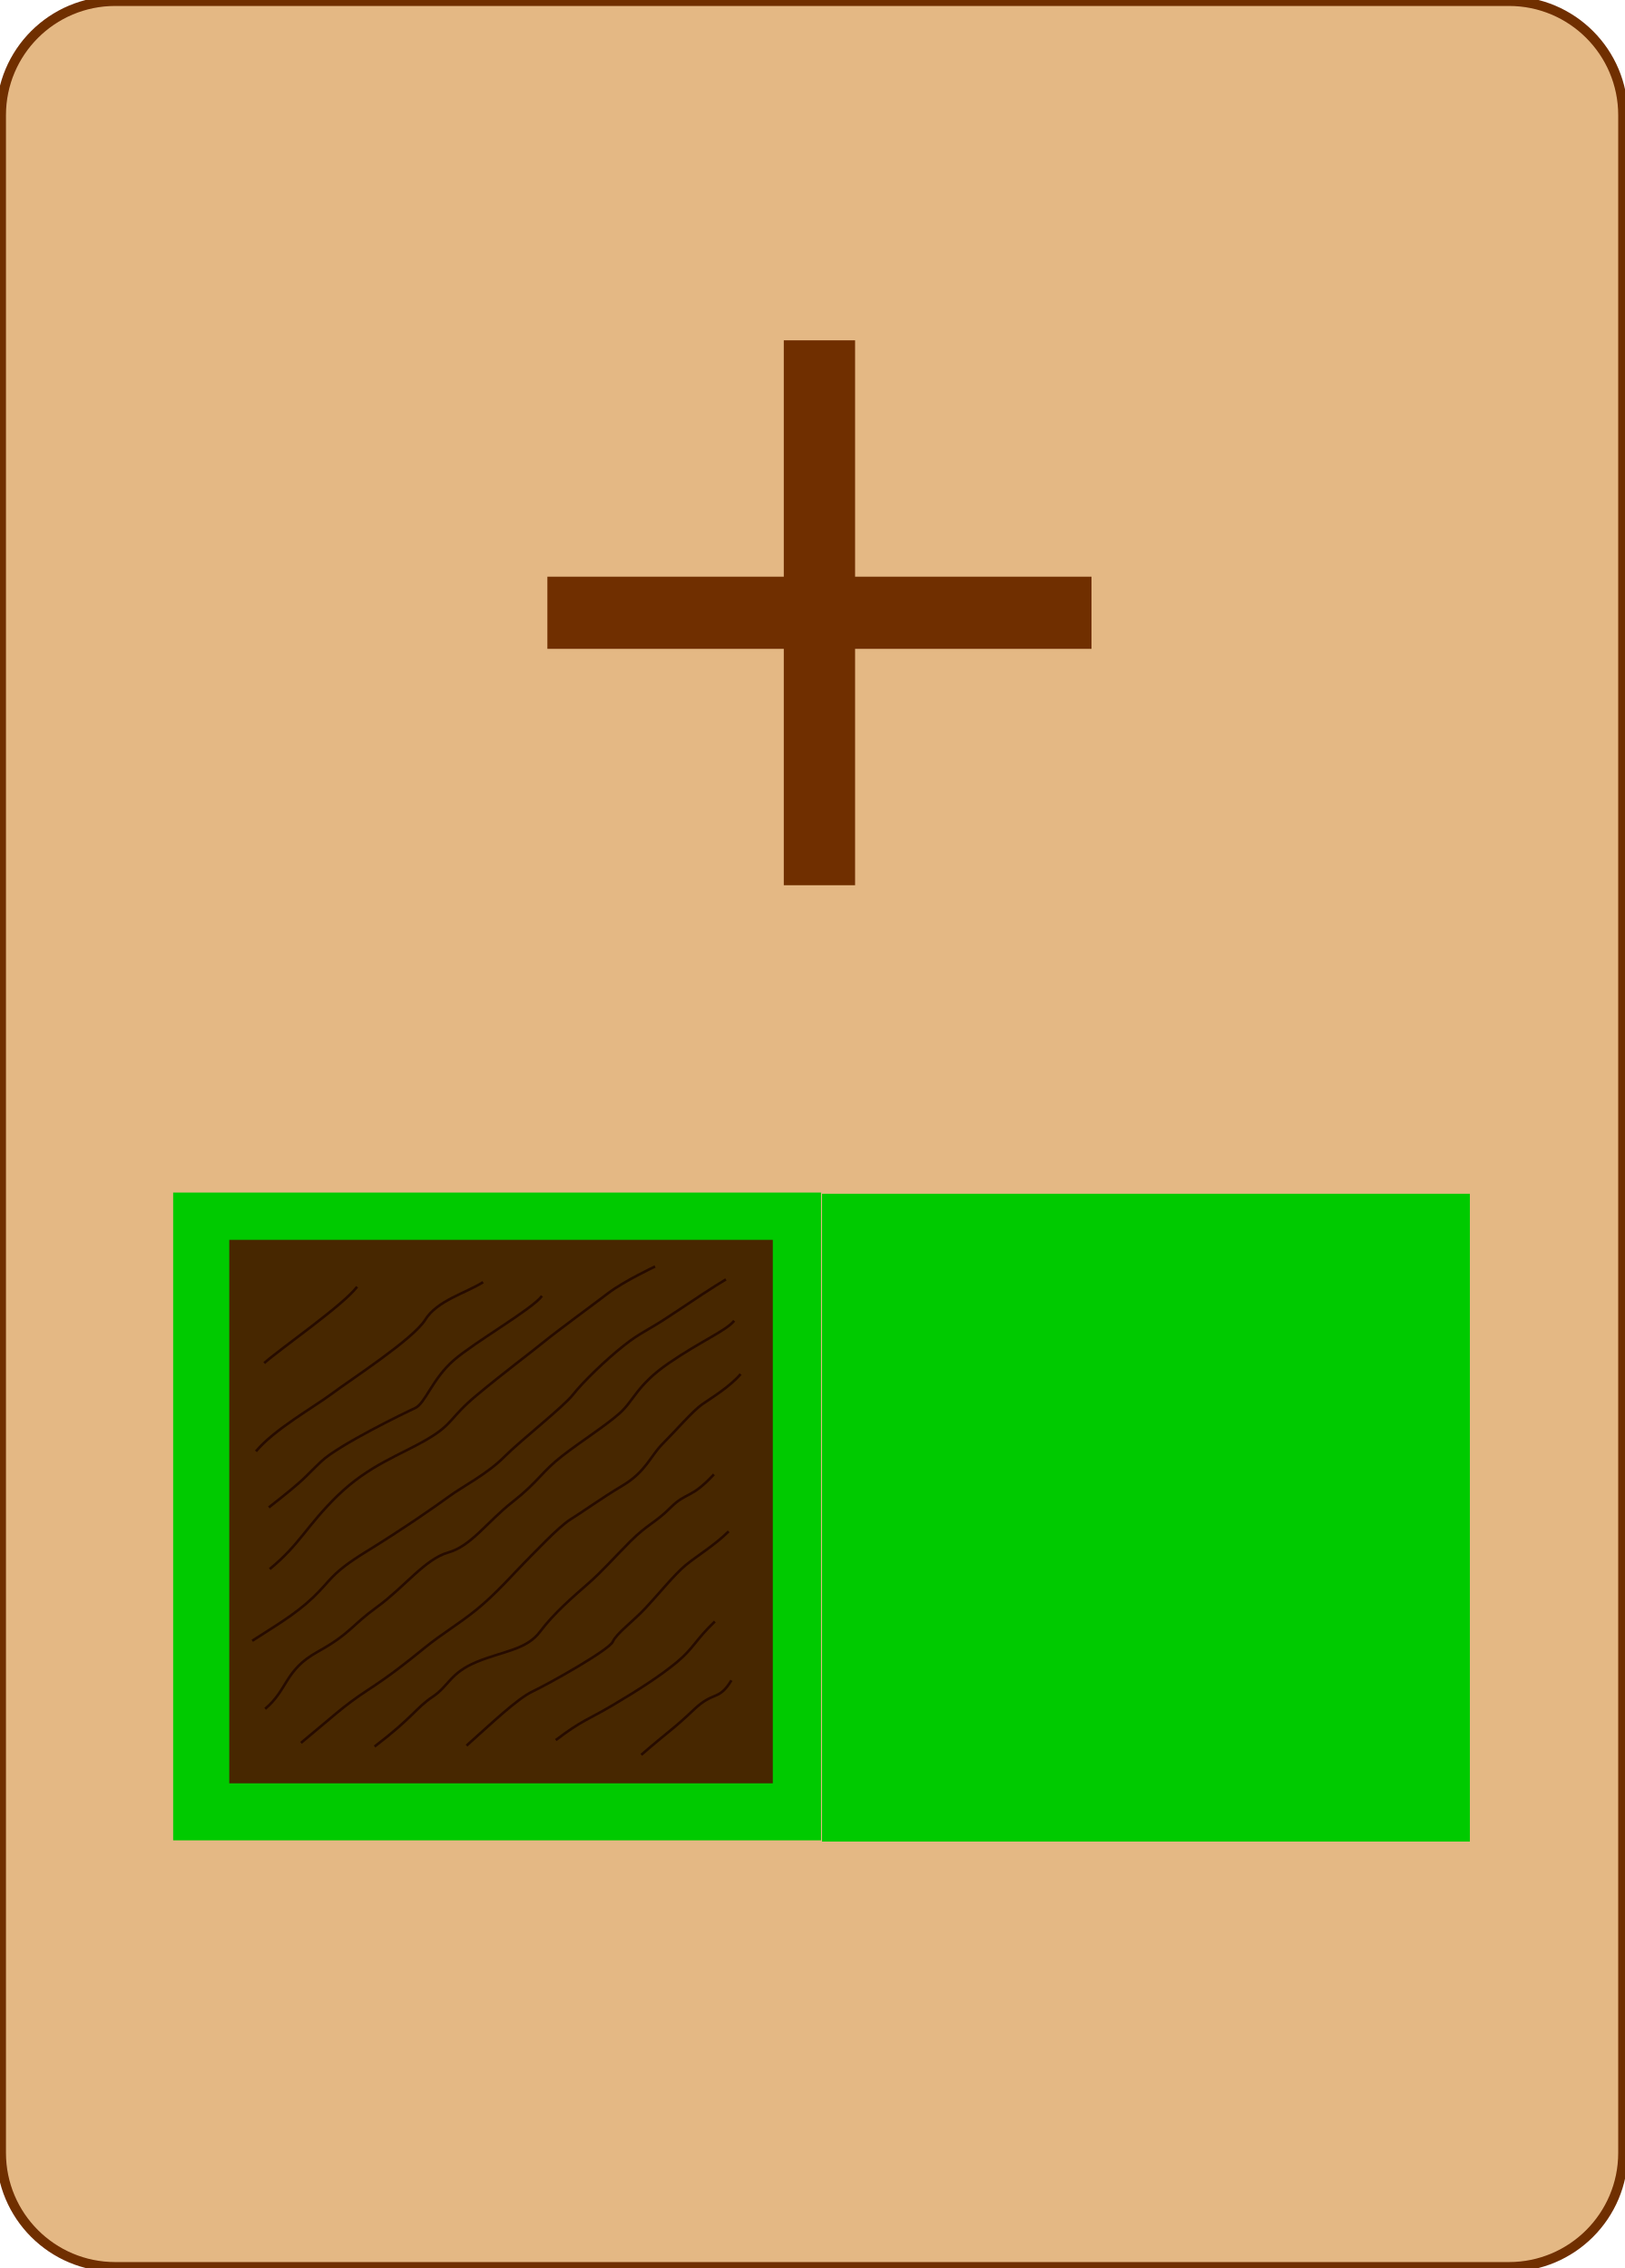
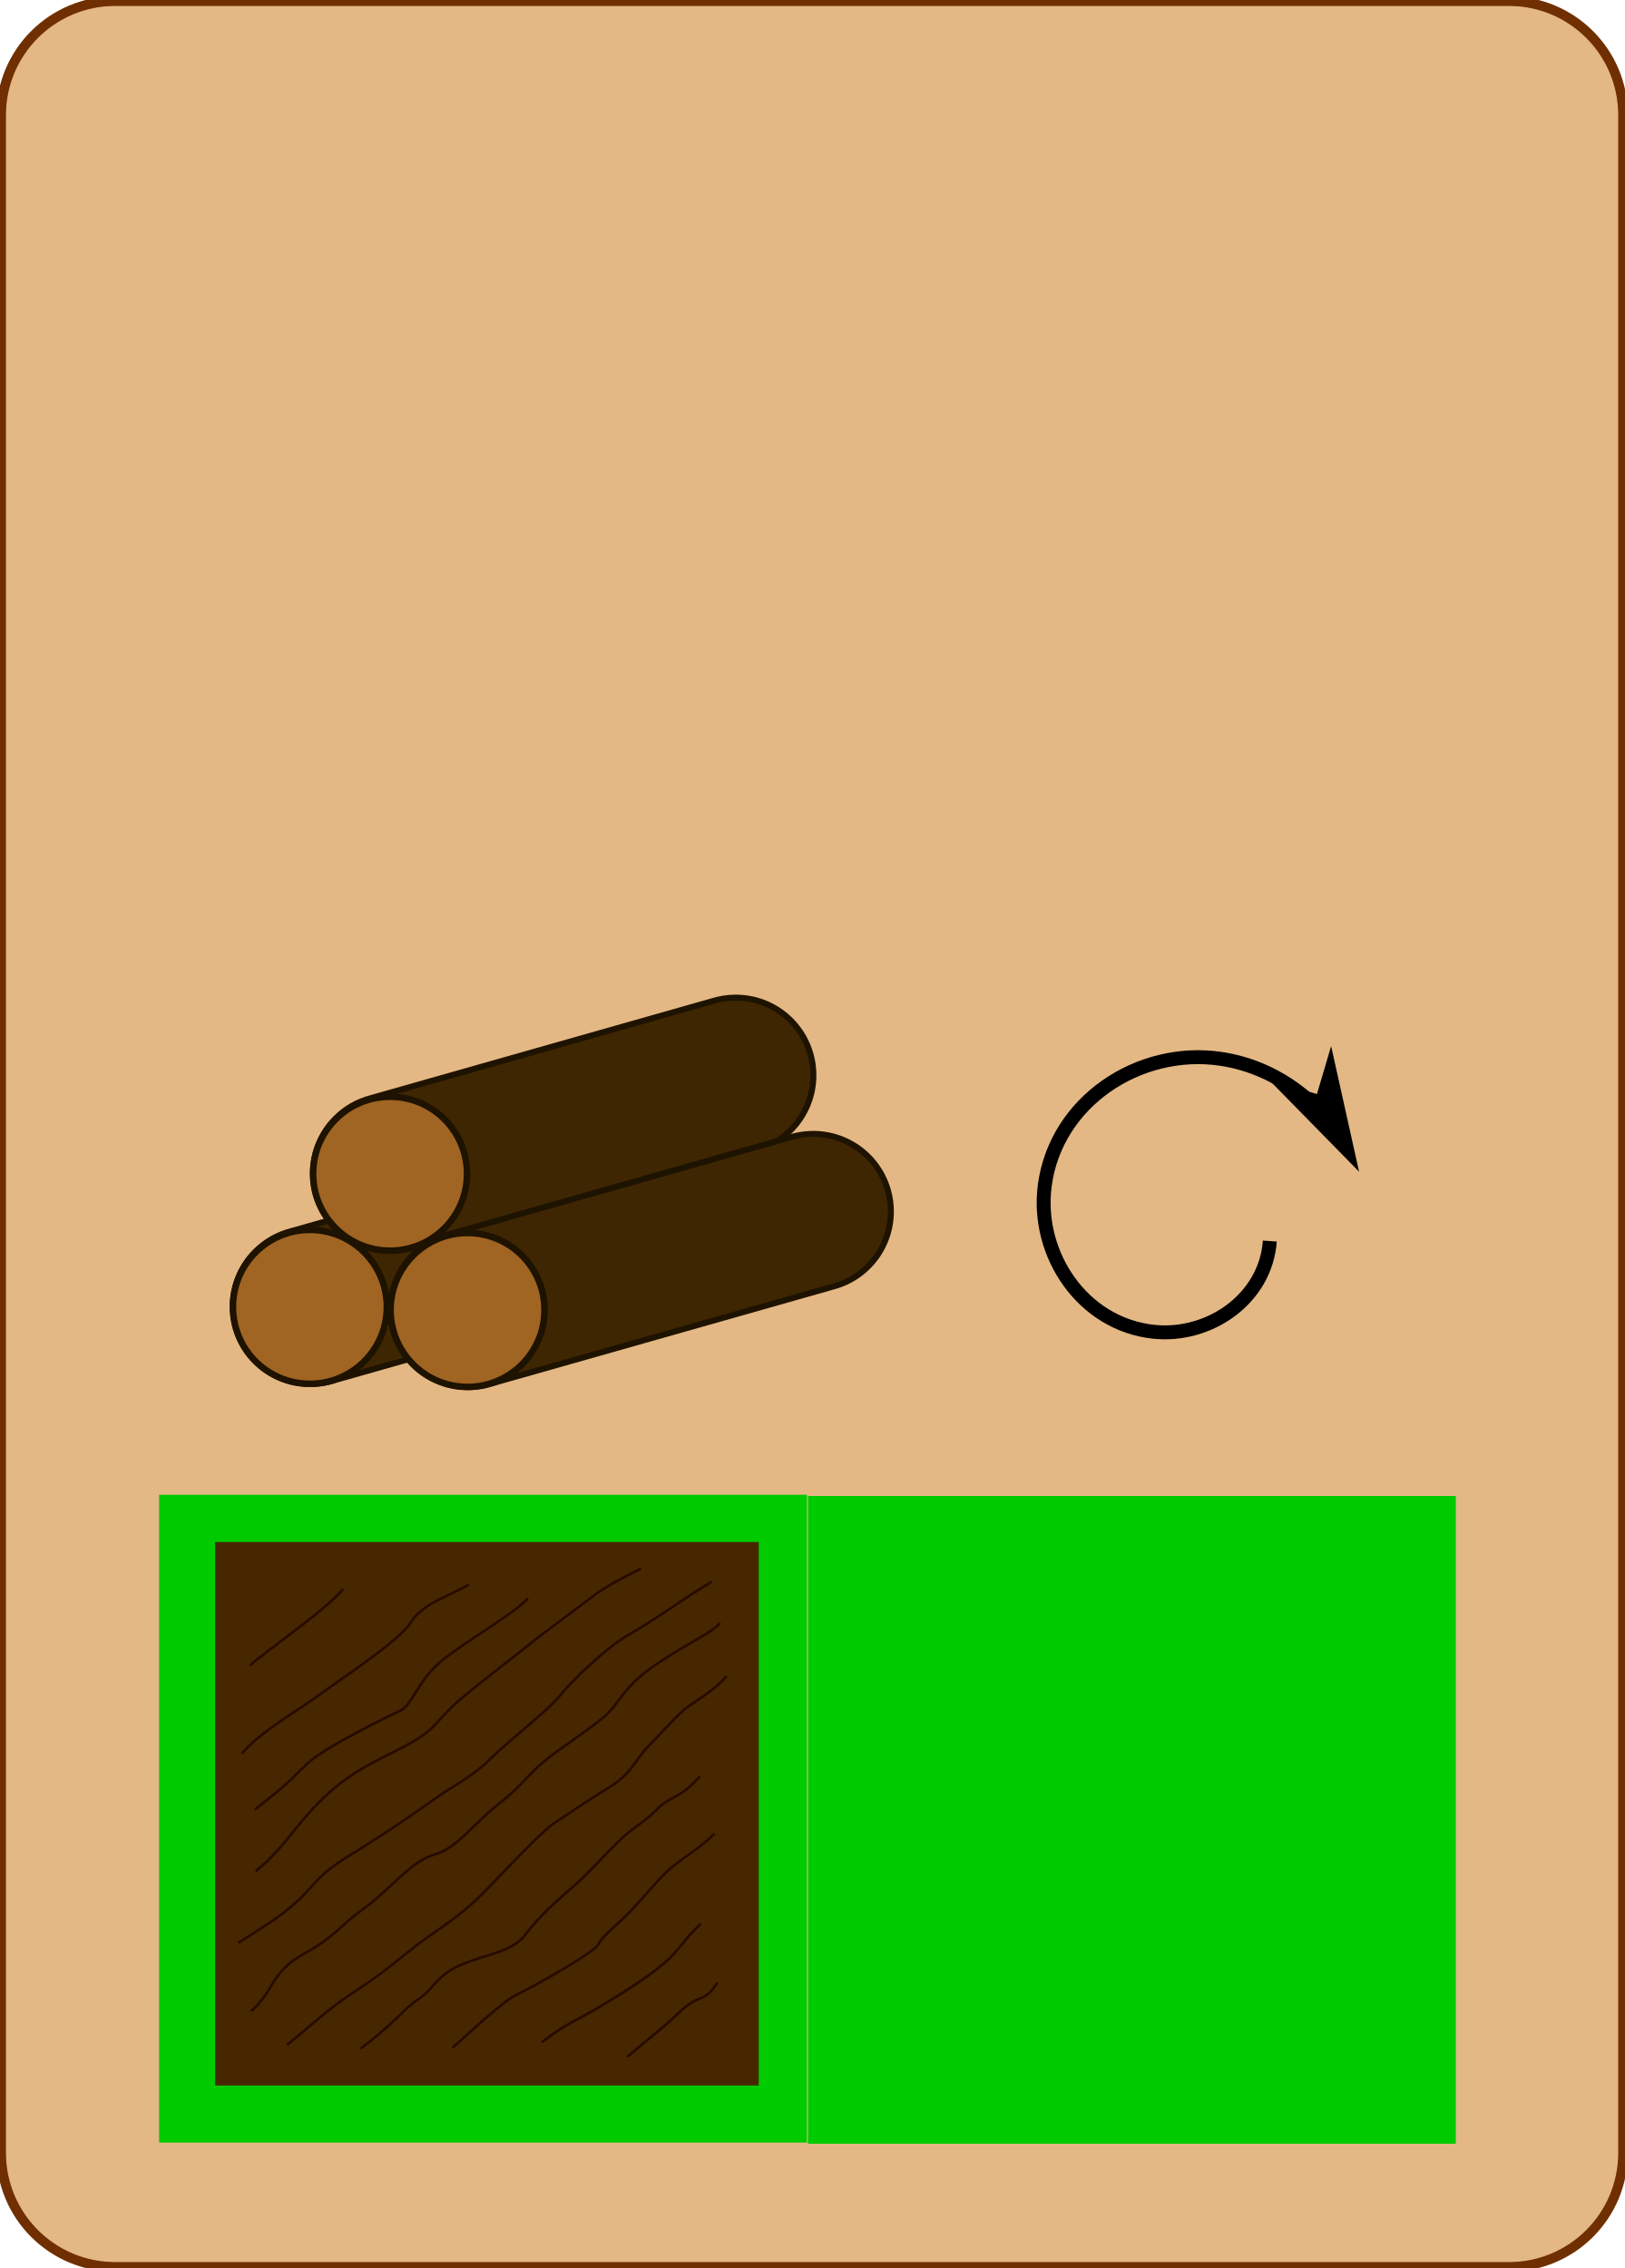
<svg xmlns="http://www.w3.org/2000/svg" xmlns:ns1="http://www.openswatchbook.org/uri/2009/osb" width="30.879mm" height="43.125mm" viewBox="0 0 109.413 152.805" id="svg2" version="1.1">
  <defs id="defs4">
    <linearGradient id="linearGradient5624" ns1:paint="solid">
      <stop style="stop-color:#0000ff;stop-opacity:1;" offset="0" id="stop5626" />
    </linearGradient>
+     <marker orient="auto" refY="0" refX="0" id="Arrow1Mend" style="overflow:visible">
+       <path id="path4113" d="M 0,0 5,-5 -12.5,0 5,5 Z" style="fill:#000000;fill-opacity:1;fill-rule:evenodd;stroke:#000000;stroke-width:1pt;stroke-opacity:1" transform="matrix(-0.4,0,0,-0.4,-4,0)" />
+     </marker>
  </defs>
  <g id="layer1" transform="translate(-15.53989,-15.91485)">
    <rect style="fill:#e4b884;fill-opacity:1;fill-rule:evenodd;stroke:#702f00;stroke-width:0.651;stroke-linecap:butt;stroke-linejoin:miter;stroke-opacity:1;stroke-miterlimit:4;stroke-dasharray:none" id="rect3336" width="109.261" height="152.654" x="15.616" y="15.991" ry="7.683" />
-     <g transform="matrix(1.463945,0,0,1.463945,147.1152,53.34111)" style="font-style:normal;font-weight:normal;font-size:40px;line-height:125%;font-family:sans-serif;letter-spacing:0px;word-spacing:0px;fill:#702f00;fill-opacity:1;stroke:none;stroke-width:1px;stroke-linecap:butt;stroke-linejoin:miter;stroke-opacity:1" id="flowRoot6297">
-       <path d="m -50.529,-9.903 0,10.879 10.879,0 0,3.32 -10.879,0 0,10.879 -3.281,0 0,-10.879 -10.879,0 0,-3.32 10.879,0 0,-10.879 3.281,0 z" id="path4163" />
+     <g id="g9863" transform="translate(-0.947018,20.36089)">
+       <rect y="96.343" x="70.915" height="43.644" width="43.644" id="rect14065" style="opacity:1;fill:#00ca00;fill-opacity:1;stroke:none;stroke-width:1;stroke-linecap:round;stroke-miterlimit:4;stroke-dasharray:none;stroke-opacity:1" />
+       <rect y="96.263" x="27.204" height="43.644" width="43.644" id="rect14065-7" style="opacity:1;fill:#00ca00;fill-opacity:1;stroke:none;stroke-width:1;stroke-linecap:round;stroke-miterlimit:4;stroke-dasharray:none;stroke-opacity:1" />
+       <rect y="99.448" x="30.983" height="36.617" width="36.617" id="rect7800" style="opacity:1;fill:#472700;fill-opacity:1;stroke:none;stroke-width:3.4;stroke-linecap:round;stroke-miterlimit:4;stroke-dasharray:none;stroke-opacity:1" />
+       <path id="path9296" d="m 33.338,107.751 c 1.115,-0.991 5.328,-3.903 6.258,-5.142" style="fill:none;fill-rule:evenodd;stroke:#260b00;stroke-width:0.173px;stroke-linecap:butt;stroke-linejoin:miter;stroke-opacity:1" />
+       <path id="path9298" d="m 32.78,113.699 c 1.239,-1.487 3.903,-2.974 5.142,-3.903 1.239,-0.929 5.452,-3.656 6.258,-4.957 0.805,-1.301 2.726,-1.797 3.903,-2.54" style="fill:none;fill-rule:evenodd;stroke:#260b00;stroke-width:0.173px;stroke-linecap:butt;stroke-linejoin:miter;stroke-opacity:1" />
+       <path id="path9300" d="m 33.709,121.629 c 2.045,-1.673 2.478,-2.912 4.585,-4.957 2.107,-2.045 4.213,-2.726 6.01,-3.779 1.797,-1.053 1.487,-1.425 3.346,-2.974 1.859,-1.549 3.532,-2.788 4.523,-3.594 0.991,-0.805 3.284,-2.478 4.337,-3.284 1.053,-0.805 3.16,-1.797 3.16,-1.797" style="fill:none;fill-rule:evenodd;stroke:#260b00;stroke-width:0.173px;stroke-linecap:butt;stroke-linejoin:miter;stroke-opacity:1" />
+       <path id="path9302" d="m 32.532,126.462 c 1.425,-0.929 2.85,-1.735 4.089,-2.912 1.239,-1.177 1.177,-1.611 3.594,-3.098 2.416,-1.487 4.647,-3.036 5.576,-3.717 0.929,-0.682 2.54,-1.487 3.717,-2.664 1.177,-1.177 3.965,-3.346 4.647,-4.213 0.682,-0.867 2.23,-2.354 3.408,-3.284 1.177,-0.929 1.487,-0.929 3.16,-2.045 1.673,-1.115 2.788,-1.859 3.717,-2.416" style="fill:none;fill-rule:evenodd;stroke:#260b00;stroke-width:0.173px;stroke-linecap:butt;stroke-linejoin:miter;stroke-opacity:1" />
+       <path id="path9304" d="m 33.647,117.478 c 2.54,-1.983 2.354,-1.983 3.532,-3.098 1.177,-1.115 5.638,-3.284 6.32,-3.594 0.682,-0.31 1.177,-1.983 2.602,-3.222 1.425,-1.239 5.328,-3.47 5.948,-4.337" style="fill:none;fill-rule:evenodd;stroke:#260b00;stroke-width:0.173px;stroke-linecap:butt;stroke-linejoin:miter;stroke-opacity:1" />
+       <path id="path9306" d="m 33.4,131.047 c 1.549,-1.301 1.301,-2.602 3.532,-3.841 2.23,-1.239 2.23,-1.735 4.027,-3.036 1.797,-1.301 3.222,-3.222 4.771,-3.656 1.549,-0.434 2.602,-2.045 4.337,-3.408 1.735,-1.363 1.983,-2.045 3.346,-3.098 1.363,-1.053 2.85,-1.983 3.841,-2.85 0.991,-0.867 1.177,-1.921 3.346,-3.408 2.169,-1.487 3.841,-2.169 4.399,-2.85" style="fill:none;fill-rule:evenodd;stroke:#260b00;stroke-width:0.173px;stroke-linecap:butt;stroke-linejoin:miter;stroke-opacity:1" />
+       <path id="path9308" d="m 35.816,133.339 c 2.107,-1.735 2.85,-2.478 4.461,-3.532 1.611,-1.053 2.54,-1.797 3.841,-2.85 1.301,-1.053 2.23,-1.549 3.532,-2.602 1.301,-1.053 2.602,-2.54 3.16,-3.098 0.558,-0.558 2.354,-2.478 3.16,-2.974 0.805,-0.496 1.983,-1.363 3.532,-2.292 1.549,-0.929 1.859,-1.983 2.664,-2.788 0.805,-0.805 2.045,-2.23 2.664,-2.664 0.62,-0.434 1.859,-1.177 2.602,-2.045" style="fill:none;fill-rule:evenodd;stroke:#260b00;stroke-width:0.173px;stroke-linecap:butt;stroke-linejoin:miter;stroke-opacity:1" />
+       <path id="path9310" d="m 40.773,133.587 c 2.602,-1.983 2.788,-2.602 3.903,-3.346 1.115,-0.743 1.177,-1.611 2.974,-2.354 1.797,-0.743 3.346,-0.805 4.275,-2.045 0.929,-1.239 2.23,-2.354 3.222,-3.222 0.991,-0.867 1.673,-1.673 2.85,-2.85 1.177,-1.177 1.673,-1.239 2.726,-2.292 1.053,-1.053 1.363,-0.558 2.912,-2.23" style="fill:none;fill-rule:evenodd;stroke:#260b00;stroke-width:0.173px;stroke-linecap:butt;stroke-linejoin:miter;stroke-opacity:1" />
+       <path id="path9312" d="m 46.968,133.525 c 1.673,-1.487 3.408,-3.16 4.461,-3.655 1.053,-0.496 5.142,-2.788 5.39,-3.346 0.248,-0.558 1.363,-1.363 2.23,-2.292 0.867,-0.929 1.921,-2.23 2.664,-2.85 0.743,-0.62 1.983,-1.363 2.912,-2.292" style="fill:none;fill-rule:evenodd;stroke:#260b00;stroke-width:0.173px;stroke-linecap:butt;stroke-linejoin:miter;stroke-opacity:1" />
+       <path id="path9314" d="m 52.978,133.153 c 1.797,-1.363 2.169,-1.363 3.841,-2.354 1.673,-0.991 3.222,-1.983 4.337,-2.912 1.115,-0.929 1.239,-1.487 2.54,-2.726" style="fill:none;fill-rule:evenodd;stroke:#260b00;stroke-width:0.173px;stroke-linecap:butt;stroke-linejoin:miter;stroke-opacity:1" />
+       <path id="path9316" d="m 58.74,134.145 c 1.859,-1.611 2.169,-1.735 3.532,-3.036 1.363,-1.301 1.673,-0.558 2.54,-1.983" style="fill:none;fill-rule:evenodd;stroke:#260b00;stroke-width:0.173px;stroke-linecap:butt;stroke-linejoin:miter;stroke-opacity:1" />
    </g>
-     <rect style="opacity:1;fill:#00ca00;fill-opacity:1;stroke:none;stroke-width:1;stroke-linecap:round;stroke-miterlimit:4;stroke-dasharray:none;stroke-opacity:1" id="rect14065" width="43.644" height="43.644" x="70.915" y="96.343" />
-     <rect style="opacity:1;fill:#00ca00;fill-opacity:1;stroke:none;stroke-width:1;stroke-linecap:round;stroke-miterlimit:4;stroke-dasharray:none;stroke-opacity:1" id="rect14065-7" width="43.644" height="43.644" x="27.204" y="96.263" />
-     <rect style="opacity:1;fill:#472700;fill-opacity:1;stroke:none;stroke-width:3.4;stroke-linecap:round;stroke-miterlimit:4;stroke-dasharray:none;stroke-opacity:1" id="rect7800" width="36.617" height="36.617" x="30.983" y="99.448" />
-     <path style="fill:none;fill-rule:evenodd;stroke:#260b00;stroke-width:0.173px;stroke-linecap:butt;stroke-linejoin:miter;stroke-opacity:1" d="m 33.338,107.751 c 1.115,-0.991 5.328,-3.903 6.258,-5.142" id="path9296" />
-     <path style="fill:none;fill-rule:evenodd;stroke:#260b00;stroke-width:0.173px;stroke-linecap:butt;stroke-linejoin:miter;stroke-opacity:1" d="m 32.78,113.699 c 1.239,-1.487 3.903,-2.974 5.142,-3.903 1.239,-0.929 5.452,-3.656 6.258,-4.957 0.805,-1.301 2.726,-1.797 3.903,-2.54" id="path9298" />
-     <path style="fill:none;fill-rule:evenodd;stroke:#260b00;stroke-width:0.173px;stroke-linecap:butt;stroke-linejoin:miter;stroke-opacity:1" d="m 33.709,121.629 c 2.045,-1.673 2.478,-2.912 4.585,-4.957 2.107,-2.045 4.213,-2.726 6.01,-3.779 1.797,-1.053 1.487,-1.425 3.346,-2.974 1.859,-1.549 3.532,-2.788 4.523,-3.594 0.991,-0.805 3.284,-2.478 4.337,-3.284 1.053,-0.805 3.16,-1.797 3.16,-1.797" id="path9300" />
-     <path style="fill:none;fill-rule:evenodd;stroke:#260b00;stroke-width:0.173px;stroke-linecap:butt;stroke-linejoin:miter;stroke-opacity:1" d="m 32.532,126.462 c 1.425,-0.929 2.85,-1.735 4.089,-2.912 1.239,-1.177 1.177,-1.611 3.594,-3.098 2.416,-1.487 4.647,-3.036 5.576,-3.717 0.929,-0.682 2.54,-1.487 3.717,-2.664 1.177,-1.177 3.965,-3.346 4.647,-4.213 0.682,-0.867 2.23,-2.354 3.408,-3.284 1.177,-0.929 1.487,-0.929 3.16,-2.045 1.673,-1.115 2.788,-1.859 3.717,-2.416" id="path9302" />
-     <path style="fill:none;fill-rule:evenodd;stroke:#260b00;stroke-width:0.173px;stroke-linecap:butt;stroke-linejoin:miter;stroke-opacity:1" d="m 33.647,117.478 c 2.54,-1.983 2.354,-1.983 3.532,-3.098 1.177,-1.115 5.638,-3.284 6.32,-3.594 0.682,-0.31 1.177,-1.983 2.602,-3.222 1.425,-1.239 5.328,-3.47 5.948,-4.337" id="path9304" />
-     <path style="fill:none;fill-rule:evenodd;stroke:#260b00;stroke-width:0.173px;stroke-linecap:butt;stroke-linejoin:miter;stroke-opacity:1" d="m 33.4,131.047 c 1.549,-1.301 1.301,-2.602 3.532,-3.841 2.23,-1.239 2.23,-1.735 4.027,-3.036 1.797,-1.301 3.222,-3.222 4.771,-3.656 1.549,-0.434 2.602,-2.045 4.337,-3.408 1.735,-1.363 1.983,-2.045 3.346,-3.098 1.363,-1.053 2.85,-1.983 3.841,-2.85 0.991,-0.867 1.177,-1.921 3.346,-3.408 2.169,-1.487 3.841,-2.169 4.399,-2.85" id="path9306" />
-     <path style="fill:none;fill-rule:evenodd;stroke:#260b00;stroke-width:0.173px;stroke-linecap:butt;stroke-linejoin:miter;stroke-opacity:1" d="m 35.816,133.339 c 2.107,-1.735 2.85,-2.478 4.461,-3.532 1.611,-1.053 2.54,-1.797 3.841,-2.85 1.301,-1.053 2.23,-1.549 3.532,-2.602 1.301,-1.053 2.602,-2.54 3.16,-3.098 0.558,-0.558 2.354,-2.478 3.16,-2.974 0.805,-0.496 1.983,-1.363 3.532,-2.292 1.549,-0.929 1.859,-1.983 2.664,-2.788 0.805,-0.805 2.045,-2.23 2.664,-2.664 0.62,-0.434 1.859,-1.177 2.602,-2.045" id="path9308" />
-     <path style="fill:none;fill-rule:evenodd;stroke:#260b00;stroke-width:0.173px;stroke-linecap:butt;stroke-linejoin:miter;stroke-opacity:1" d="m 40.773,133.587 c 2.602,-1.983 2.788,-2.602 3.903,-3.346 1.115,-0.743 1.177,-1.611 2.974,-2.354 1.797,-0.743 3.346,-0.805 4.275,-2.045 0.929,-1.239 2.23,-2.354 3.222,-3.222 0.991,-0.867 1.673,-1.673 2.85,-2.85 1.177,-1.177 1.673,-1.239 2.726,-2.292 1.053,-1.053 1.363,-0.558 2.912,-2.23" id="path9310" />
-     <path style="fill:none;fill-rule:evenodd;stroke:#260b00;stroke-width:0.173px;stroke-linecap:butt;stroke-linejoin:miter;stroke-opacity:1" d="m 46.968,133.525 c 1.673,-1.487 3.408,-3.16 4.461,-3.655 1.053,-0.496 5.142,-2.788 5.39,-3.346 0.248,-0.558 1.363,-1.363 2.23,-2.292 0.867,-0.929 1.921,-2.23 2.664,-2.85 0.743,-0.62 1.983,-1.363 2.912,-2.292" id="path9312" />
-     <path style="fill:none;fill-rule:evenodd;stroke:#260b00;stroke-width:0.173px;stroke-linecap:butt;stroke-linejoin:miter;stroke-opacity:1" d="m 52.978,133.153 c 1.797,-1.363 2.169,-1.363 3.841,-2.354 1.673,-0.991 3.222,-1.983 4.337,-2.912 1.115,-0.929 1.239,-1.487 2.54,-2.726" id="path9314" />
-     <path style="fill:none;fill-rule:evenodd;stroke:#260b00;stroke-width:0.173px;stroke-linecap:butt;stroke-linejoin:miter;stroke-opacity:1" d="m 58.74,134.145 c 1.859,-1.611 2.169,-1.735 3.532,-3.036 1.363,-1.301 1.673,-0.558 2.54,-1.983" id="path9316" />
+     <path style="fill:none;fill-rule:evenodd;stroke:#000000;stroke-width:0.938;stroke-linecap:butt;stroke-linejoin:miter;stroke-miterlimit:0.4;stroke-dasharray:none;stroke-opacity:1;marker-end:url(#Arrow1Mend)" id="path7186" d="m 101.082,99.529 c -0.278,3.906 -4.088,6.513 -7.834,6.112 -4.784,-0.512 -7.934,-5.217 -7.328,-9.844 0.741,-5.661 6.347,-9.358 11.855,-8.545 3.577,0.528 6.721,2.817 8.439,5.982" />
+     <g id="g13583" transform="matrix(0.3801229,0,0,0.3801229,-21.00187,48.17524)">
+       <g id="g5375" transform="matrix(3.543307,0,0,3.543307,-128.442,-309.7945)">
+         <path style="color:#000000;font-style:normal;font-variant:normal;font-weight:normal;font-stretch:normal;font-size:medium;line-height:normal;font-family:sans-serif;font-variant-ligatures:normal;font-variant-position:normal;font-variant-caps:normal;font-variant-numeric:normal;font-variant-alternates:normal;font-feature-settings:normal;text-indent:0;text-align:start;text-decoration:none;text-decoration-line:none;text-decoration-style:solid;text-decoration-color:#000000;letter-spacing:normal;word-spacing:normal;text-transform:none;writing-mode:lr-tb;direction:ltr;text-orientation:mixed;dominant-baseline:auto;baseline-shift:baseline;text-anchor:start;white-space:normal;shape-padding:0;clip-rule:nonzero;display:inline;overflow:visible;visibility:visible;opacity:1;isolation:auto;mix-blend-mode:normal;color-interpolation:sRGB;color-interpolation-filters:linearRGB;solid-color:#000000;solid-opacity:1;vector-effect:none;fill:#3e2602;fill-opacity:1;fill-rule:evenodd;stroke:#1e1300;stroke-width:0.3;stroke-linecap:round;stroke-linejoin:miter;stroke-miterlimit:4;stroke-dasharray:none;stroke-dashoffset:0;stroke-opacity:1;color-rendering:auto;image-rendering:auto;shape-rendering:auto;text-rendering:auto;enable-background:accumulate" d="m 96.082,120.045 a 3.883,3.883 0 0 0 -1.031,0.162 L 77.938,125.066 a 3.883,3.883 0 1 0 2.119,7.469 l 17.115,-4.857 a 3.883,3.883 0 0 0 -1.09,-7.633 z" id="path4518" />
+         <circle style="opacity:1;fill:#a06423;fill-opacity:1;stroke:#1e1200;stroke-width:0.326;stroke-linecap:round;stroke-miterlimit:4;stroke-dasharray:none;stroke-opacity:1" id="path4532" cx="78.879" cy="128.851" r="3.85" />
+       </g>
+       <g id="g5375-2" transform="matrix(3.543307,0,0,3.543307,-114.2345,-333.3937)">
+         <path style="color:#000000;font-style:normal;font-variant:normal;font-weight:normal;font-stretch:normal;font-size:medium;line-height:normal;font-family:sans-serif;font-variant-ligatures:normal;font-variant-position:normal;font-variant-caps:normal;font-variant-numeric:normal;font-variant-alternates:normal;font-feature-settings:normal;text-indent:0;text-align:start;text-decoration:none;text-decoration-line:none;text-decoration-style:solid;text-decoration-color:#000000;letter-spacing:normal;word-spacing:normal;text-transform:none;writing-mode:lr-tb;direction:ltr;text-orientation:mixed;dominant-baseline:auto;baseline-shift:baseline;text-anchor:start;white-space:normal;shape-padding:0;clip-rule:nonzero;display:inline;overflow:visible;visibility:visible;opacity:1;isolation:auto;mix-blend-mode:normal;color-interpolation:sRGB;color-interpolation-filters:linearRGB;solid-color:#000000;solid-opacity:1;vector-effect:none;fill:#3e2602;fill-opacity:1;fill-rule:evenodd;stroke:#1e1300;stroke-width:0.3;stroke-linecap:round;stroke-linejoin:miter;stroke-miterlimit:4;stroke-dasharray:none;stroke-dashoffset:0;stroke-opacity:1;color-rendering:auto;image-rendering:auto;shape-rendering:auto;text-rendering:auto;enable-background:accumulate" d="m 96.082,120.045 a 3.883,3.883 0 0 0 -1.031,0.162 L 77.938,125.066 a 3.883,3.883 0 1 0 2.119,7.469 l 17.115,-4.857 a 3.883,3.883 0 0 0 -1.09,-7.633 z" id="path4518-6" />
+         <circle style="opacity:1;fill:#a06423;fill-opacity:1;stroke:#1e1200;stroke-width:0.326;stroke-linecap:round;stroke-miterlimit:4;stroke-dasharray:none;stroke-opacity:1" id="path4532-1" cx="78.879" cy="128.851" r="3.85" />
+       </g>
+       <g id="g5375-6" transform="matrix(3.543307,0,0,3.543307,-100.5027,-309.2447)">
+         <path style="color:#000000;font-style:normal;font-variant:normal;font-weight:normal;font-stretch:normal;font-size:medium;line-height:normal;font-family:sans-serif;font-variant-ligatures:normal;font-variant-position:normal;font-variant-caps:normal;font-variant-numeric:normal;font-variant-alternates:normal;font-feature-settings:normal;text-indent:0;text-align:start;text-decoration:none;text-decoration-line:none;text-decoration-style:solid;text-decoration-color:#000000;letter-spacing:normal;word-spacing:normal;text-transform:none;writing-mode:lr-tb;direction:ltr;text-orientation:mixed;dominant-baseline:auto;baseline-shift:baseline;text-anchor:start;white-space:normal;shape-padding:0;clip-rule:nonzero;display:inline;overflow:visible;visibility:visible;opacity:1;isolation:auto;mix-blend-mode:normal;color-interpolation:sRGB;color-interpolation-filters:linearRGB;solid-color:#000000;solid-opacity:1;vector-effect:none;fill:#3e2602;fill-opacity:1;fill-rule:evenodd;stroke:#1e1300;stroke-width:0.3;stroke-linecap:round;stroke-linejoin:miter;stroke-miterlimit:4;stroke-dasharray:none;stroke-dashoffset:0;stroke-opacity:1;color-rendering:auto;image-rendering:auto;shape-rendering:auto;text-rendering:auto;enable-background:accumulate" d="m 96.082,120.045 a 3.883,3.883 0 0 0 -1.031,0.162 L 77.938,125.066 a 3.883,3.883 0 1 0 2.119,7.469 l 17.115,-4.857 a 3.883,3.883 0 0 0 -1.09,-7.633 z" id="path4518-0" />
+         <circle style="opacity:1;fill:#a06423;fill-opacity:1;stroke:#1e1200;stroke-width:0.326;stroke-linecap:round;stroke-miterlimit:4;stroke-dasharray:none;stroke-opacity:1" id="path4532-6" cx="78.879" cy="128.851" r="3.85" />
+       </g>
+     </g>
  </g>
</svg>
